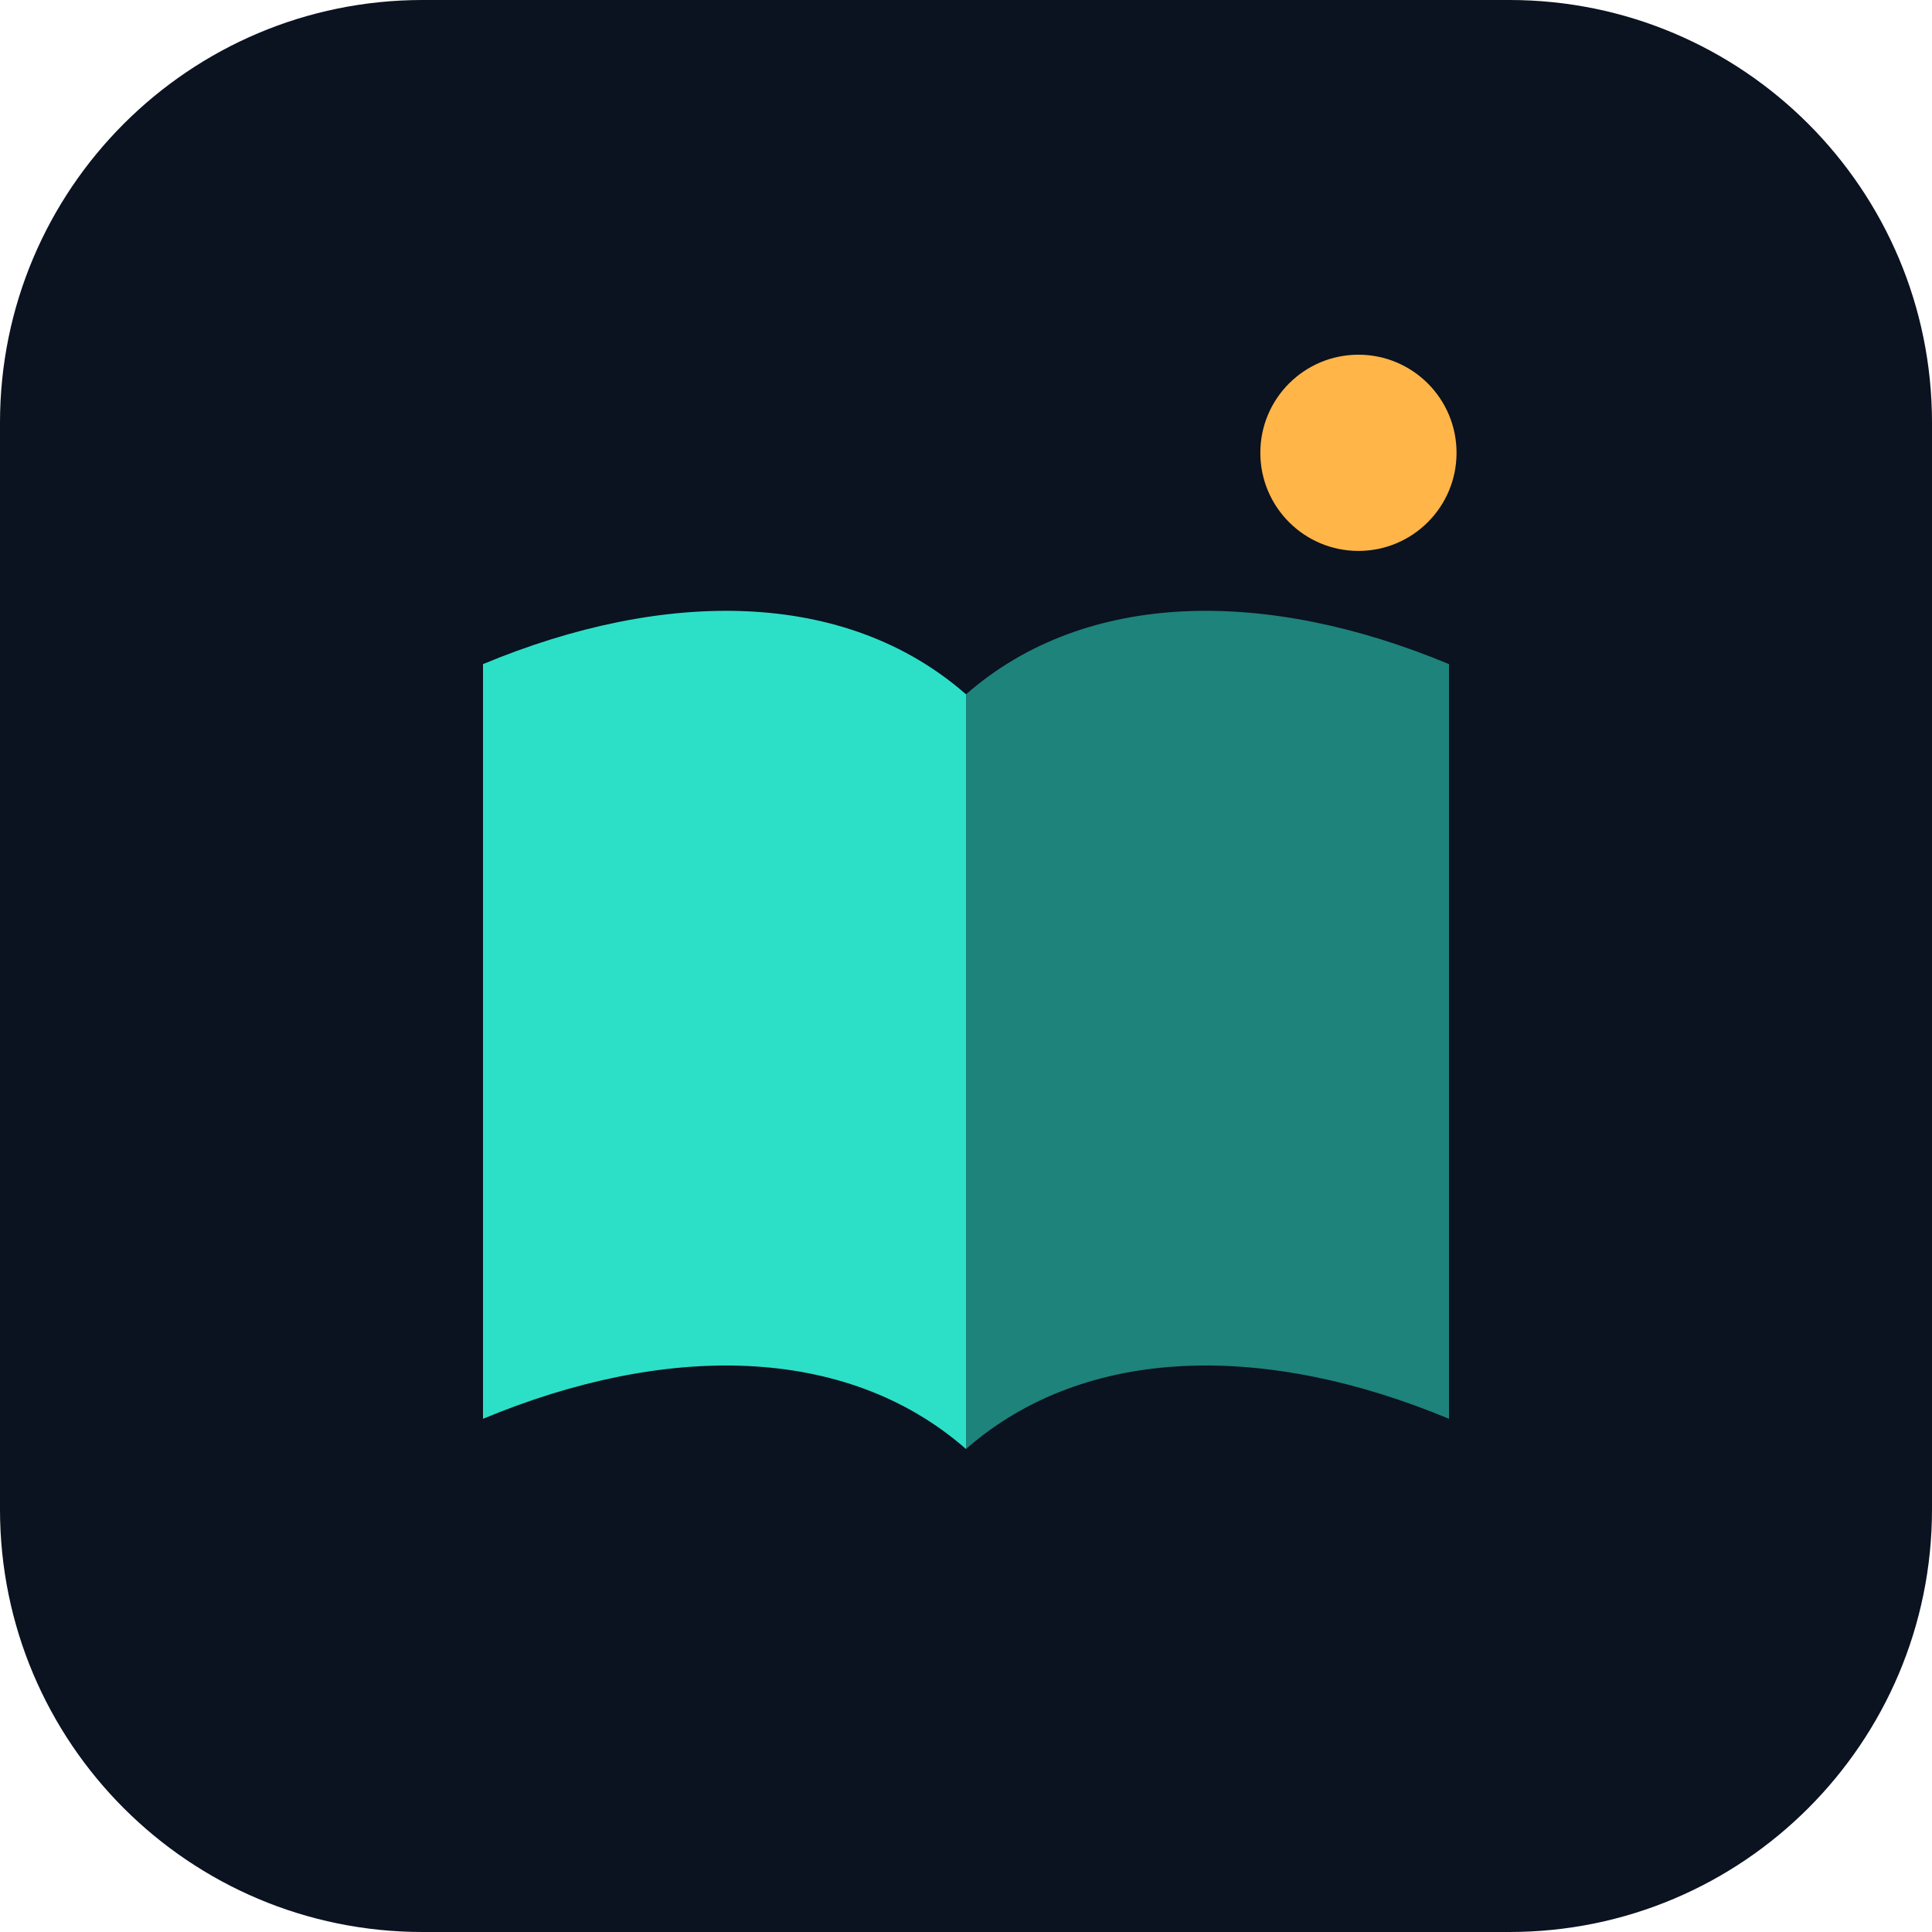
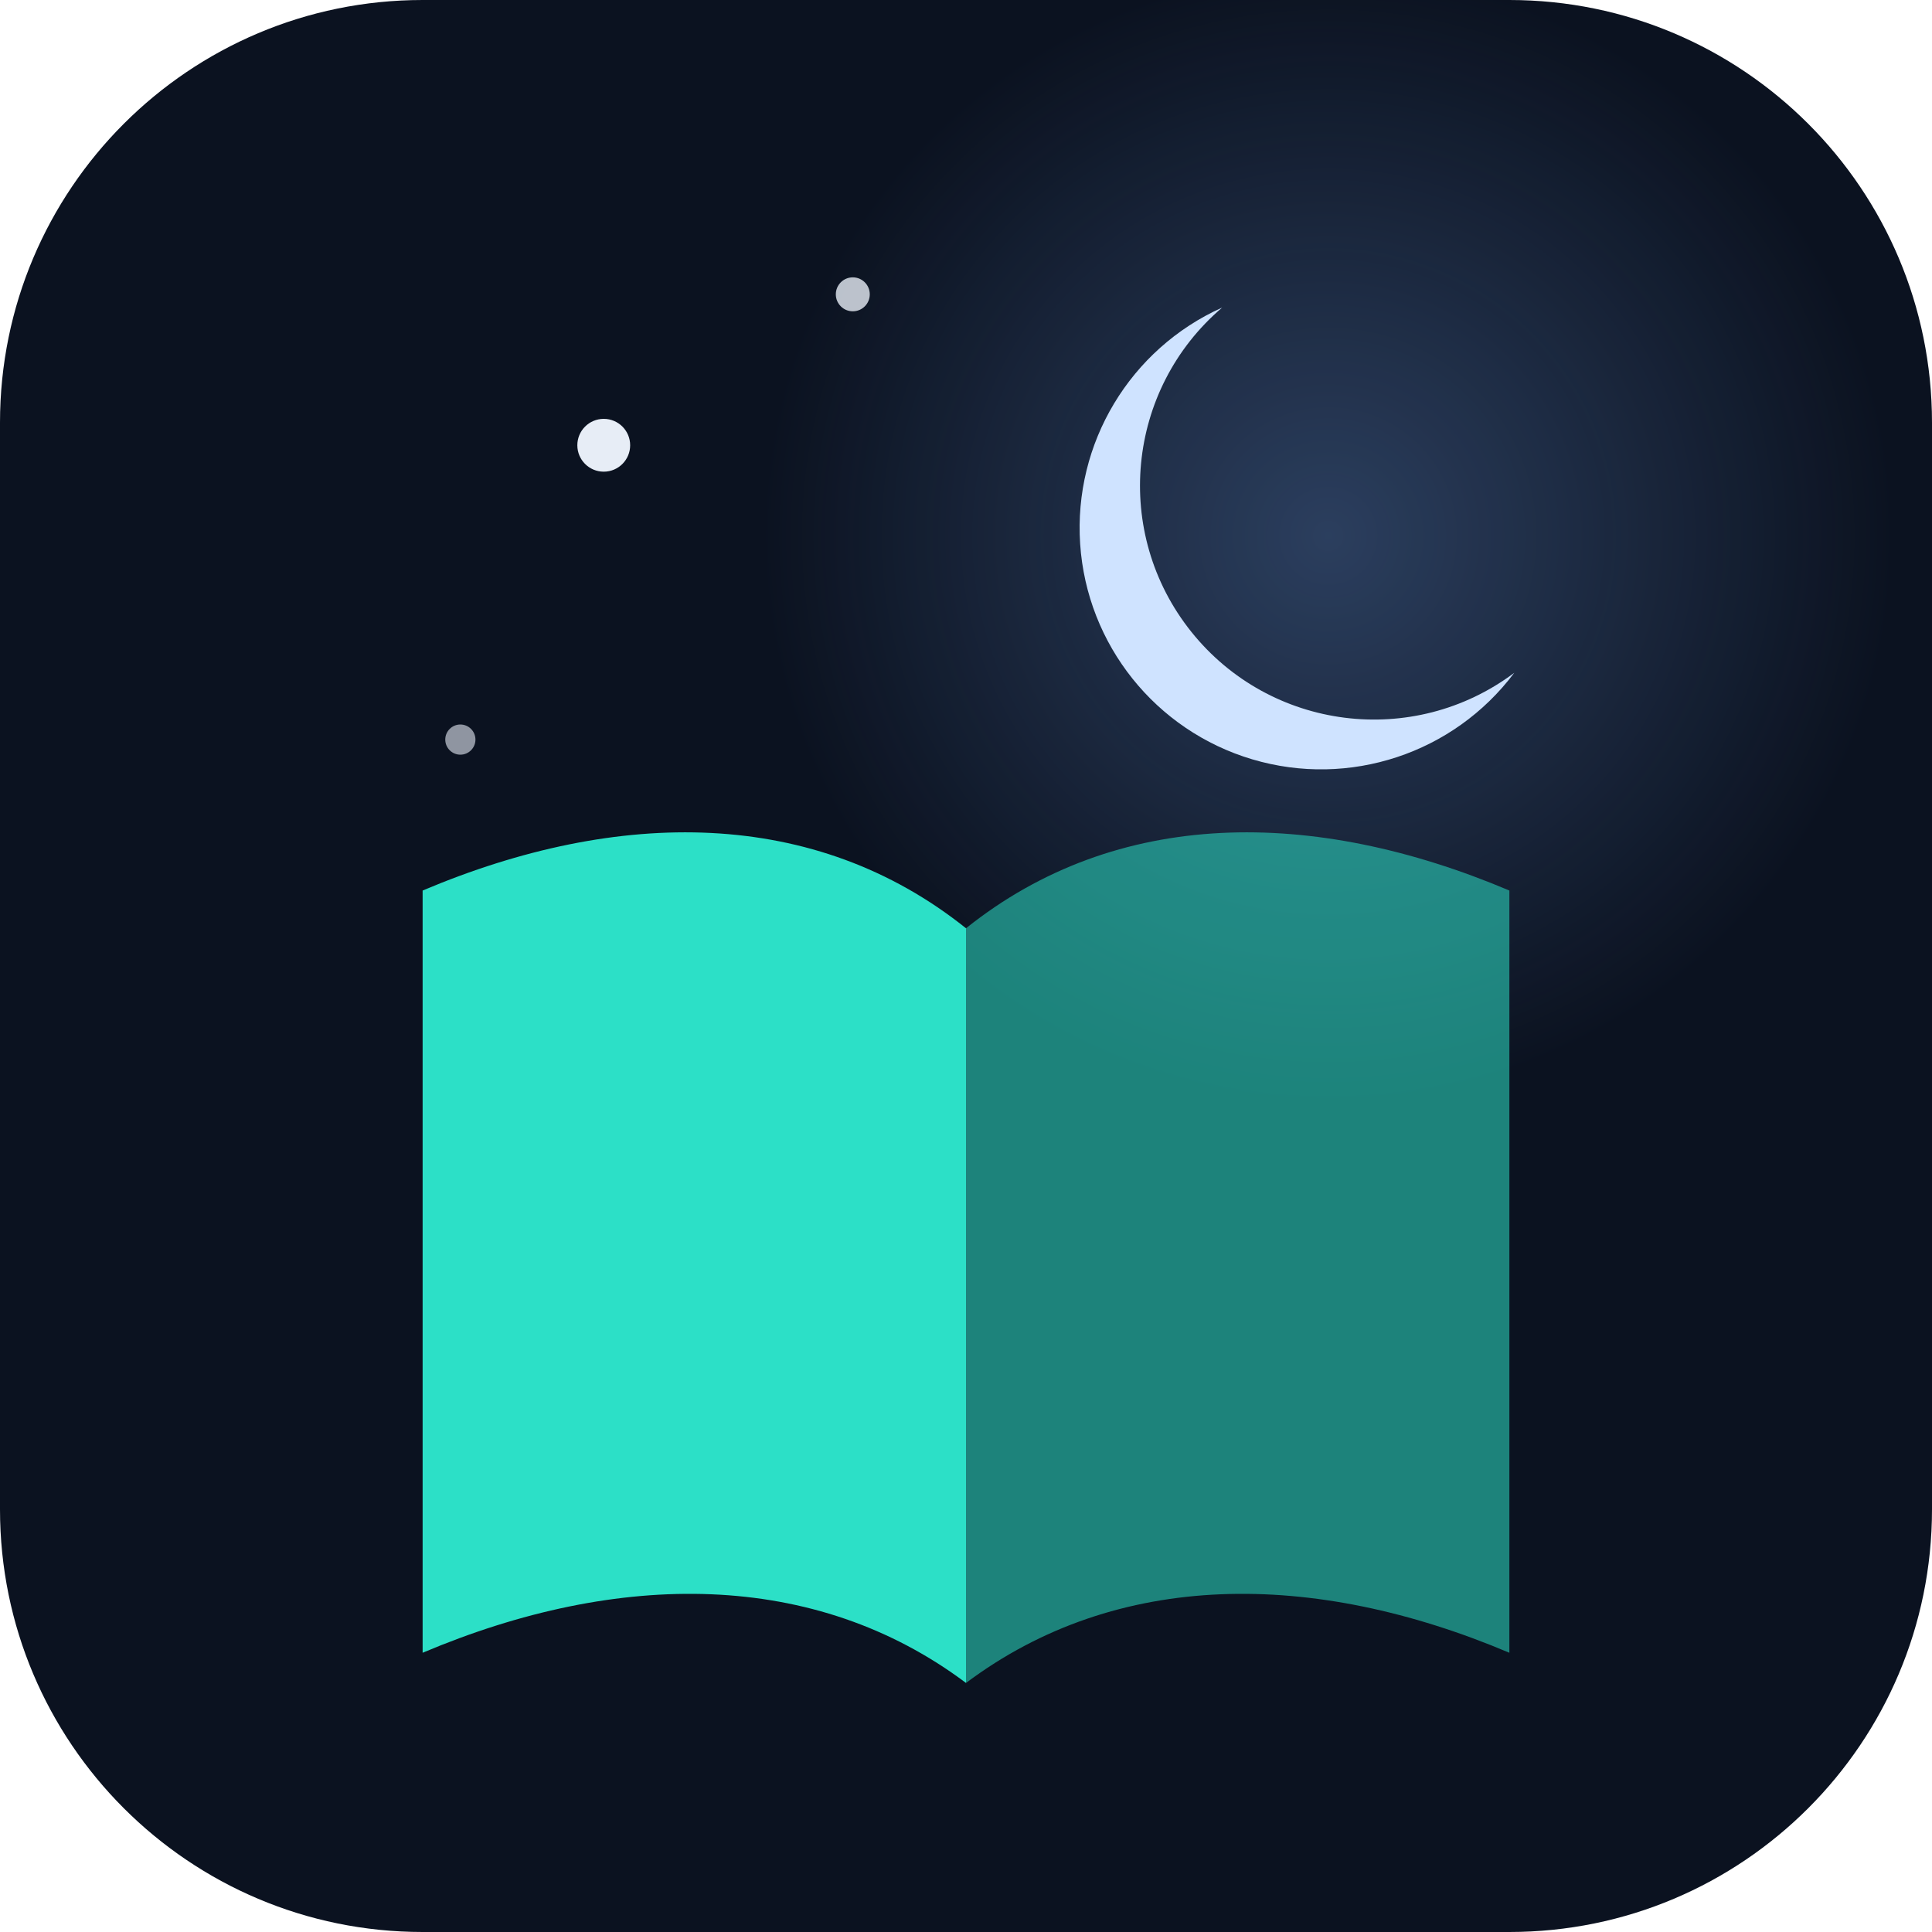
<svg xmlns="http://www.w3.org/2000/svg" viewBox="0 0 512 512">
+   <defs>
+     <radialGradient id="glow" cx="352" cy="142" r="150" gradientUnits="userSpaceOnUse">
+       <stop offset="0" stop-color="#7FB2FF" stop-opacity=".28" />
+       <stop offset="1" stop-color="#7FB2FF" stop-opacity="0" />
+     </radialGradient>
+   </defs>
  <rect width="512" height="512" rx="112" fill="#0B1220" />
-   <path d="M128 176c48-20 96-20 128 8v200c-32-28-80-28-128-8z" fill="#2CE0C7" />
-   <path d="M384 176c-48-20-96-20-128 8v200c32-28 80-28 128-8z" fill="#2CE0C7" opacity=".55" />
-   <circle cx="360" cy="120" r="26" fill="#FFB547" />
+   <circle cx="352" cy="142" r="150" fill="url(#glow)" />
+   <path d="M323.9 81.5A64 64 0 1 0 401.3 178.3A62 62 0 0 1 323.9 81.5Z" fill="#CFE3FF" />
+   <circle cx="160" cy="118" r="7" fill="#E7EDF6" />
+   <circle cx="226" cy="78" r="4.5" fill="#E7EDF6" opacity=".8" />
+   <circle cx="122" cy="196" r="4" fill="#E7EDF6" opacity=".6" />
+   <path d="M112 236c52-22 104-22 144 10v200c-40-30-92-30-144-8z" fill="#2CE0C7" />
+   <path d="M400 236c-52-22-104-22-144 10v200c40-30 92-30 144-8z" fill="#2CE0C7" opacity=".55" />
</svg>
